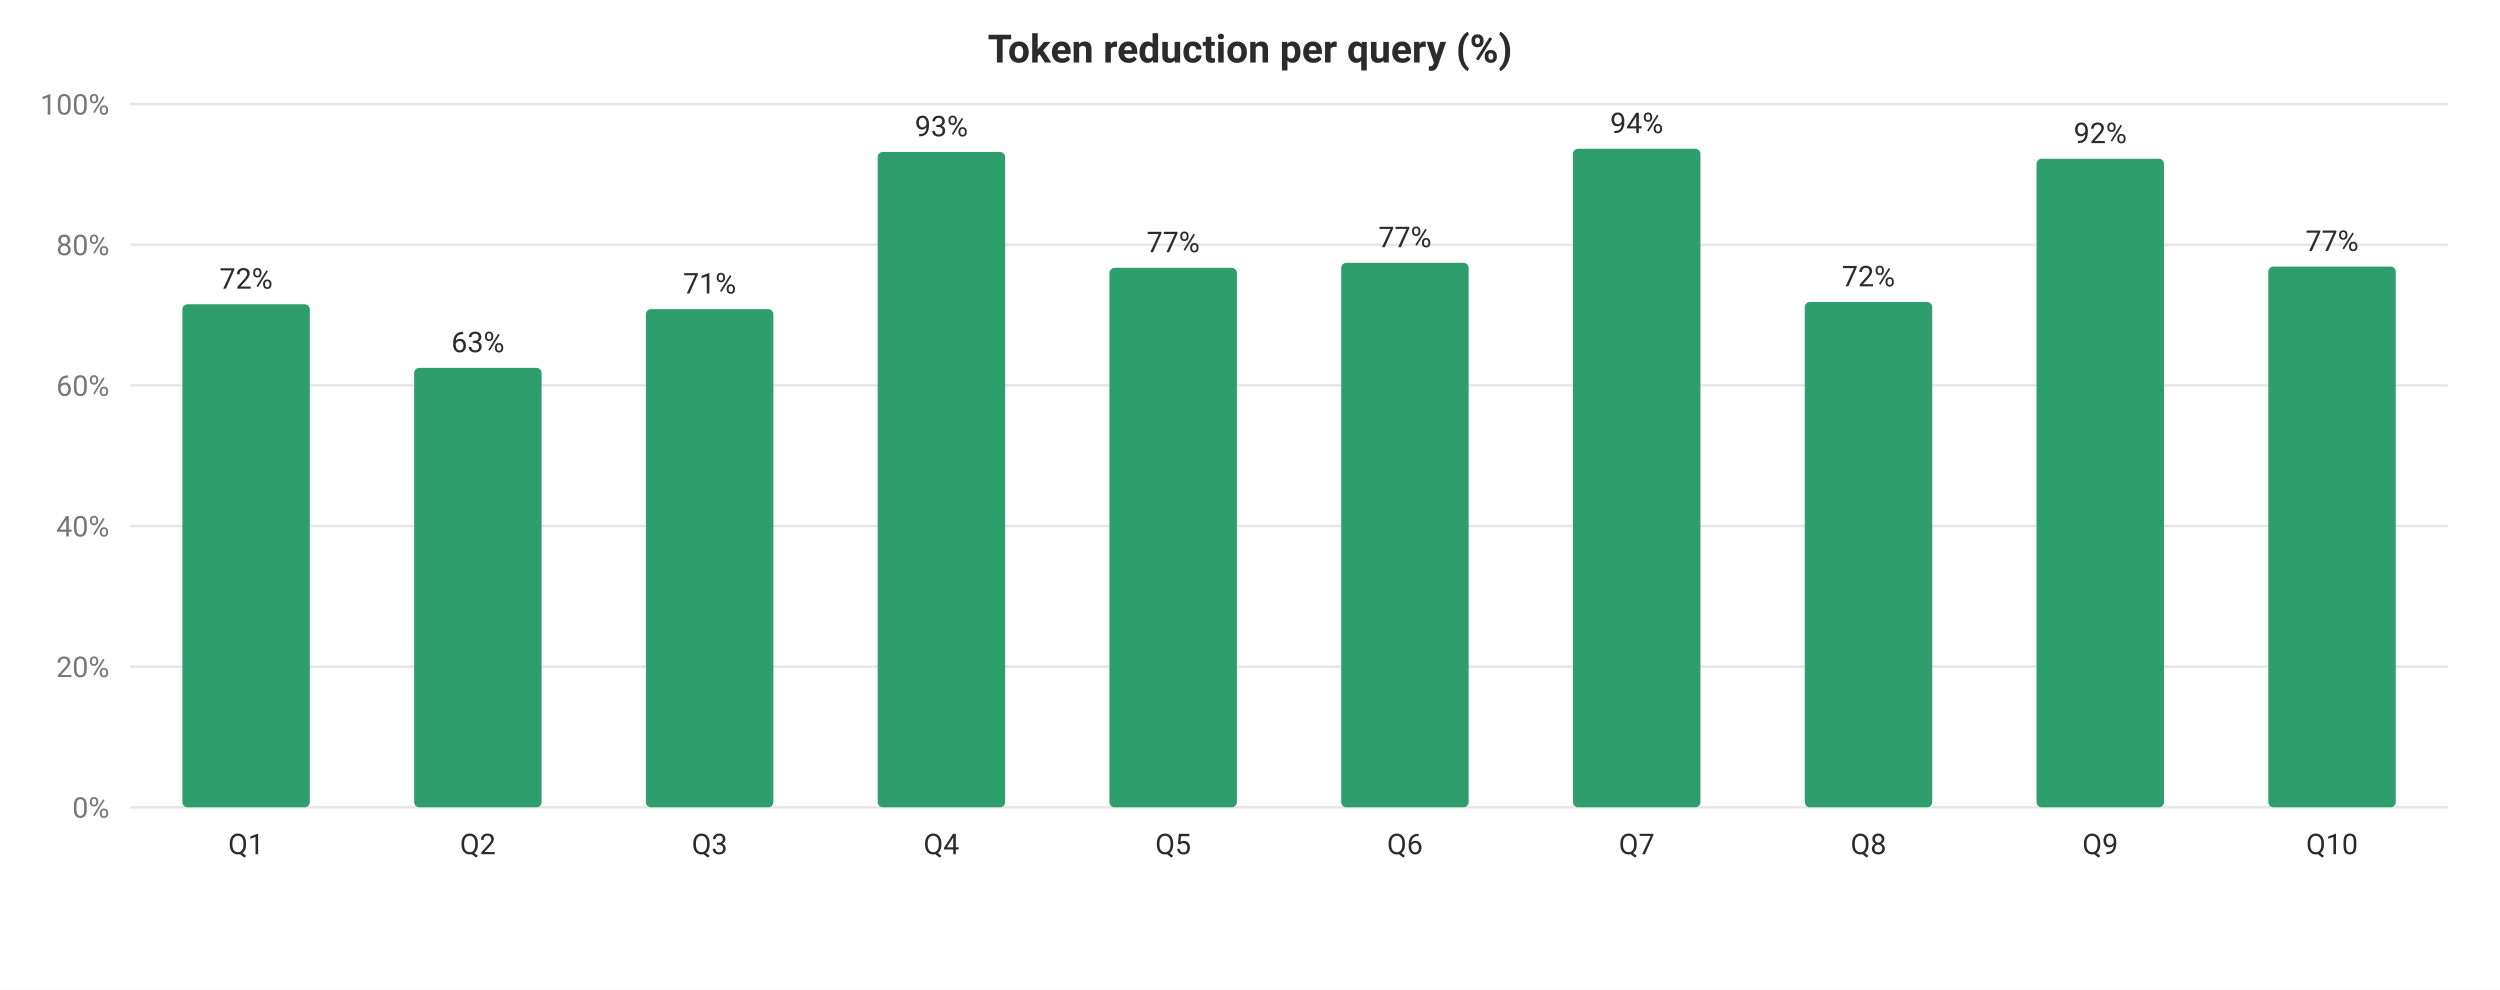
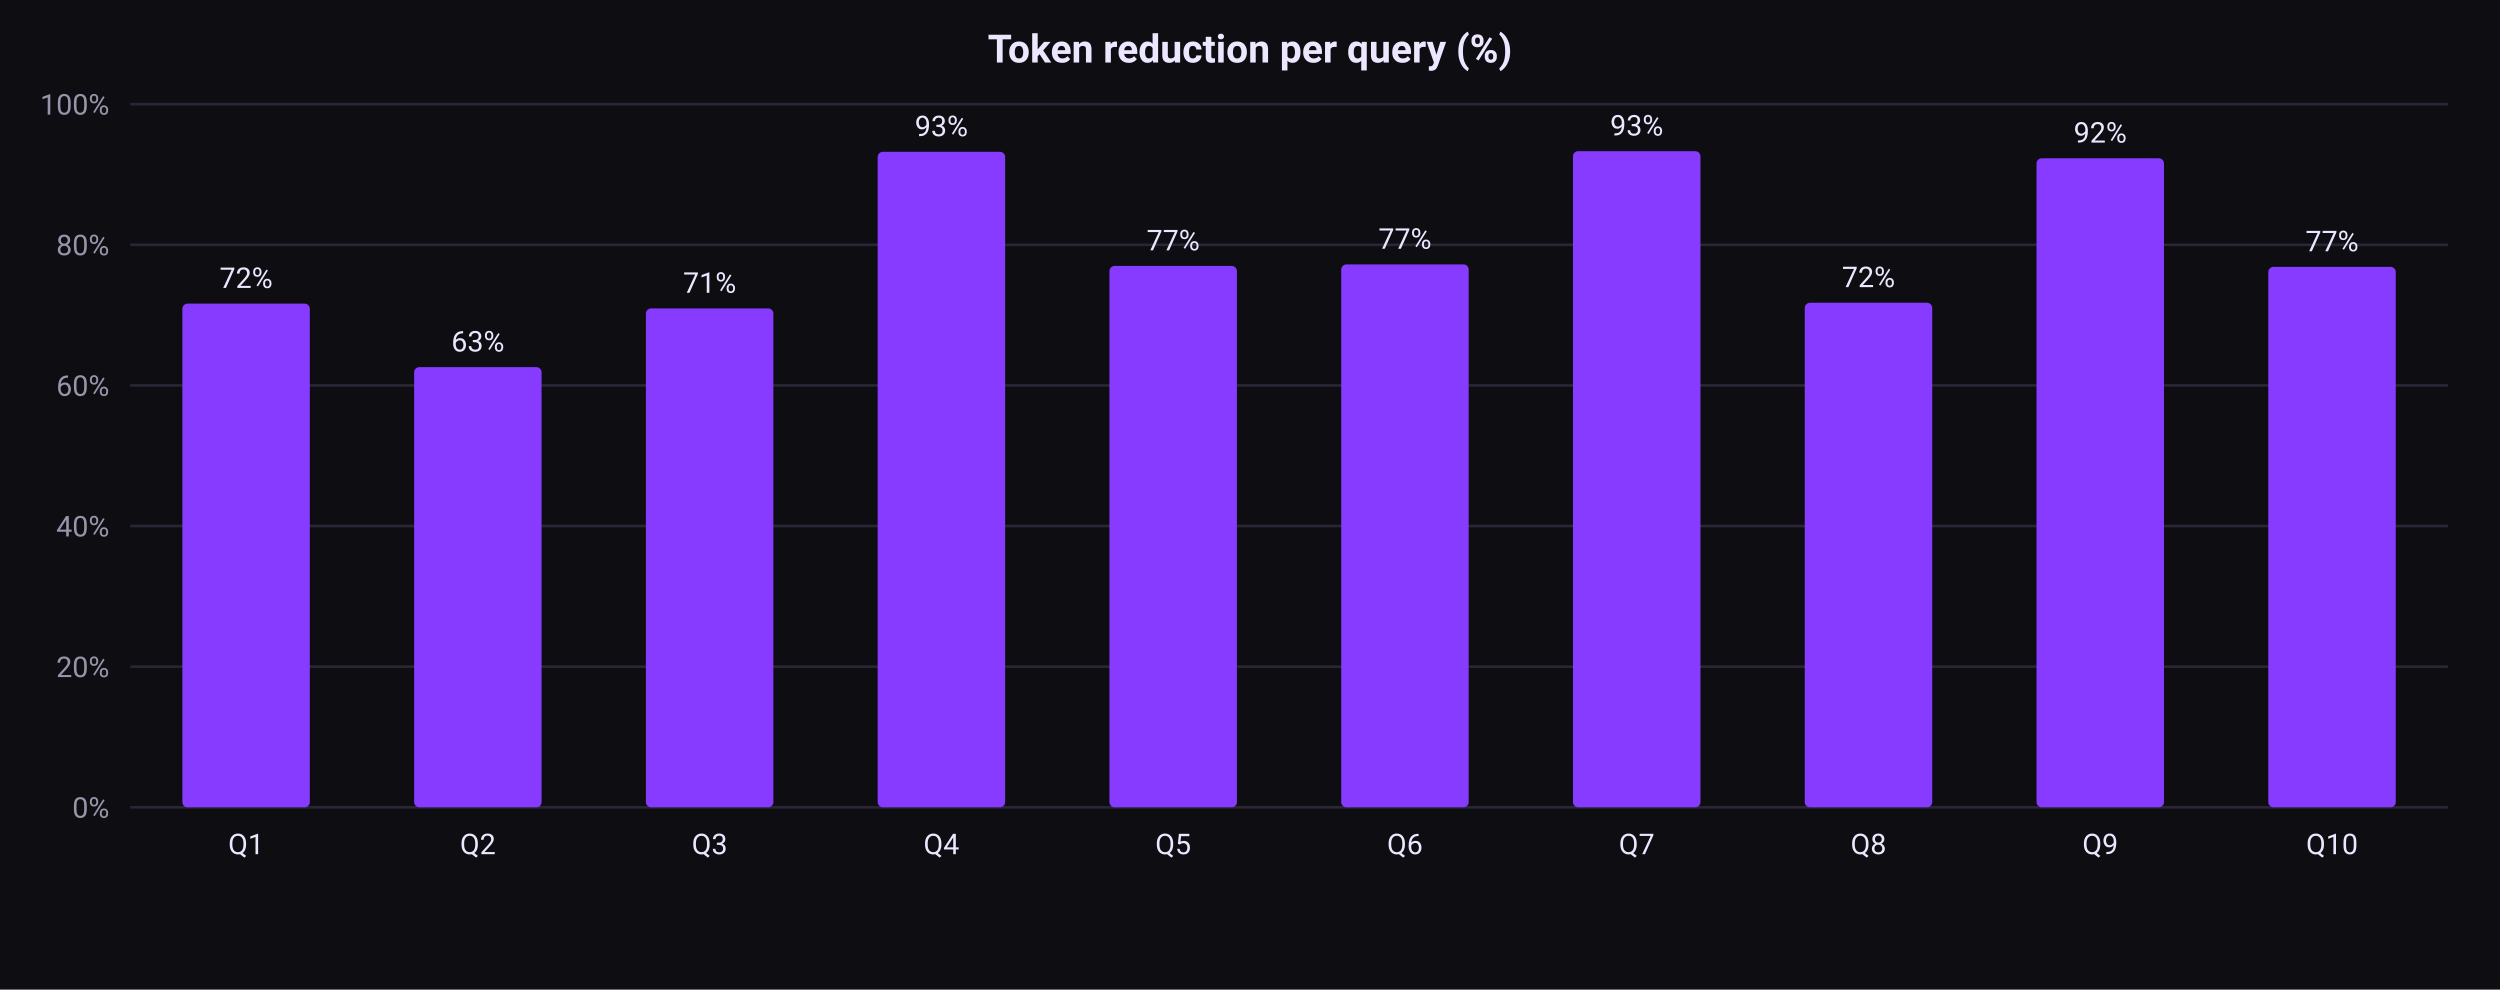
<svg xmlns="http://www.w3.org/2000/svg" viewBox="0 0 960 380" font-family="-apple-system,Segoe UI,Roboto,sans-serif">
-   <rect width="960" height="380" fill="#ffffff" />
-   <text x="480" y="24" text-anchor="middle" font-size="15" font-weight="600" fill="#2b2b2b">Token reduction per query (%)</text>
-   <line x1="50" y1="310" x2="940" y2="310" stroke="#e6e6e6" />
-   <text x="42" y="314" text-anchor="end" font-size="11" fill="#777">0%</text>
-   <line x1="50" y1="256" x2="940" y2="256" stroke="#e6e6e6" />
-   <text x="42" y="260" text-anchor="end" font-size="11" fill="#777">20%</text>
-   <line x1="50" y1="202" x2="940" y2="202" stroke="#e6e6e6" />
-   <text x="42" y="206" text-anchor="end" font-size="11" fill="#777">40%</text>
-   <line x1="50" y1="148" x2="940" y2="148" stroke="#e6e6e6" />
-   <text x="42" y="152" text-anchor="end" font-size="11" fill="#777">60%</text>
-   <line x1="50" y1="94" x2="940" y2="94" stroke="#e6e6e6" />
-   <text x="42" y="98" text-anchor="end" font-size="11" fill="#777">80%</text>
-   <line x1="50" y1="40" x2="940" y2="40" stroke="#e6e6e6" />
-   <text x="42" y="44" text-anchor="end" font-size="11" fill="#777">100%</text>
-   <rect x="70.025" y="116.842" width="48.95" height="193.158" fill="#2f9e6f" rx="2" />
-   <text x="94.5" y="110.842" text-anchor="middle" font-size="11" fill="#2b2b2b">72%</text>
-   <text x="94.5" y="328" text-anchor="middle" font-size="11" fill="#2b2b2b">Q1</text>
-   <rect x="159.025" y="141.25" width="48.95" height="168.75" fill="#2f9e6f" rx="2" />
-   <text x="183.5" y="135.25" text-anchor="middle" font-size="11" fill="#2b2b2b">63%</text>
-   <text x="183.5" y="328" text-anchor="middle" font-size="11" fill="#2b2b2b">Q2</text>
-   <rect x="248.025" y="118.703" width="48.95" height="191.297" fill="#2f9e6f" rx="2" />
-   <text x="272.5" y="112.703" text-anchor="middle" font-size="11" fill="#2b2b2b">71%</text>
-   <text x="272.5" y="328" text-anchor="middle" font-size="11" fill="#2b2b2b">Q3</text>
-   <rect x="337.025" y="58.342" width="48.95" height="251.658" fill="#2f9e6f" rx="2" />
-   <text x="361.5" y="52.342" text-anchor="middle" font-size="11" fill="#2b2b2b">93%</text>
-   <text x="361.5" y="328" text-anchor="middle" font-size="11" fill="#2b2b2b">Q4</text>
-   <rect x="426.025" y="102.847" width="48.95" height="207.153" fill="#2f9e6f" rx="2" />
-   <text x="450.5" y="96.847" text-anchor="middle" font-size="11" fill="#2b2b2b">77%</text>
-   <text x="450.5" y="328" text-anchor="middle" font-size="11" fill="#2b2b2b">Q5</text>
-   <rect x="515.025" y="100.913" width="48.95" height="209.087" fill="#2f9e6f" rx="2" />
-   <text x="539.5" y="94.913" text-anchor="middle" font-size="11" fill="#2b2b2b">77%</text>
-   <text x="539.5" y="328" text-anchor="middle" font-size="11" fill="#2b2b2b">Q6</text>
-   <rect x="604.025" y="57.12" width="48.95" height="252.88" fill="#2f9e6f" rx="2" />
-   <text x="628.5" y="51.12" text-anchor="middle" font-size="11" fill="#2b2b2b">94%</text>
-   <text x="628.5" y="328" text-anchor="middle" font-size="11" fill="#2b2b2b">Q7</text>
-   <rect x="693.025" y="115.953" width="48.95" height="194.047" fill="#2f9e6f" rx="2" />
-   <text x="717.5" y="109.953" text-anchor="middle" font-size="11" fill="#2b2b2b">72%</text>
-   <text x="717.5" y="328" text-anchor="middle" font-size="11" fill="#2b2b2b">Q8</text>
-   <rect x="782.025" y="60.95" width="48.95" height="249.05" fill="#2f9e6f" rx="2" />
-   <text x="806.5" y="54.95" text-anchor="middle" font-size="11" fill="#2b2b2b">92%</text>
-   <text x="806.5" y="328" text-anchor="middle" font-size="11" fill="#2b2b2b">Q9</text>
-   <rect x="871.025" y="102.363" width="48.95" height="207.637" fill="#2f9e6f" rx="2" />
-   <text x="895.5" y="96.363" text-anchor="middle" font-size="11" fill="#2b2b2b">77%</text>
-   <text x="895.5" y="328" text-anchor="middle" font-size="11" fill="#2b2b2b">Q10</text>
+   <rect width="960" height="380" fill="#0d0d12" />
+   <text x="480" y="24" text-anchor="middle" font-size="15" font-weight="600" fill="#ede6ff">Token reduction per query (%)</text>
+   <line x1="50" y1="310" x2="940" y2="310" stroke="#2a2635" />
+   <text x="42" y="314" text-anchor="end" font-size="11" fill="#9a94ab">0%</text>
+   <line x1="50" y1="256" x2="940" y2="256" stroke="#2a2635" />
+   <text x="42" y="260" text-anchor="end" font-size="11" fill="#9a94ab">20%</text>
+   <line x1="50" y1="202" x2="940" y2="202" stroke="#2a2635" />
+   <text x="42" y="206" text-anchor="end" font-size="11" fill="#9a94ab">40%</text>
+   <line x1="50" y1="148" x2="940" y2="148" stroke="#2a2635" />
+   <text x="42" y="152" text-anchor="end" font-size="11" fill="#9a94ab">60%</text>
+   <line x1="50" y1="94" x2="940" y2="94" stroke="#2a2635" />
+   <text x="42" y="98" text-anchor="end" font-size="11" fill="#9a94ab">80%</text>
+   <line x1="50" y1="40" x2="940" y2="40" stroke="#2a2635" />
+   <text x="42" y="44" text-anchor="end" font-size="11" fill="#9a94ab">100%</text>
+   <rect x="70.025" y="116.582" width="48.95" height="193.418" fill="#863bff" rx="2" />
+   <text x="94.5" y="110.582" text-anchor="middle" font-size="11" fill="#ede6ff">72%</text>
+   <text x="94.5" y="328" text-anchor="middle" font-size="11" fill="#ede6ff">Q1</text>
+   <rect x="159.025" y="140.976" width="48.95" height="169.024" fill="#863bff" rx="2" />
+   <text x="183.5" y="134.976" text-anchor="middle" font-size="11" fill="#ede6ff">63%</text>
+   <text x="183.5" y="328" text-anchor="middle" font-size="11" fill="#ede6ff">Q2</text>
+   <rect x="248.025" y="118.426" width="48.95" height="191.574" fill="#863bff" rx="2" />
+   <text x="272.5" y="112.426" text-anchor="middle" font-size="11" fill="#ede6ff">71%</text>
+   <text x="272.5" y="328" text-anchor="middle" font-size="11" fill="#ede6ff">Q3</text>
+   <rect x="337.025" y="58.293" width="48.95" height="251.707" fill="#863bff" rx="2" />
+   <text x="361.5" y="52.293" text-anchor="middle" font-size="11" fill="#ede6ff">93%</text>
+   <text x="361.5" y="328" text-anchor="middle" font-size="11" fill="#ede6ff">Q4</text>
+   <rect x="426.025" y="102.124" width="48.95" height="207.876" fill="#863bff" rx="2" />
+   <text x="450.5" y="96.124" text-anchor="middle" font-size="11" fill="#ede6ff">77%</text>
+   <text x="450.5" y="328" text-anchor="middle" font-size="11" fill="#ede6ff">Q5</text>
+   <rect x="515.025" y="101.527" width="48.95" height="208.473" fill="#863bff" rx="2" />
+   <text x="539.5" y="95.527" text-anchor="middle" font-size="11" fill="#ede6ff">77%</text>
+   <text x="539.5" y="328" text-anchor="middle" font-size="11" fill="#ede6ff">Q6</text>
+   <rect x="604.025" y="58.049" width="48.95" height="251.951" fill="#863bff" rx="2" />
+   <text x="628.5" y="52.049" text-anchor="middle" font-size="11" fill="#ede6ff">93%</text>
+   <text x="628.5" y="328" text-anchor="middle" font-size="11" fill="#ede6ff">Q7</text>
+   <rect x="693.025" y="116.261" width="48.95" height="193.739" fill="#863bff" rx="2" />
+   <text x="717.5" y="110.261" text-anchor="middle" font-size="11" fill="#ede6ff">72%</text>
+   <text x="717.5" y="328" text-anchor="middle" font-size="11" fill="#ede6ff">Q8</text>
+   <rect x="782.025" y="60.769" width="48.95" height="249.231" fill="#863bff" rx="2" />
+   <text x="806.5" y="54.769" text-anchor="middle" font-size="11" fill="#ede6ff">92%</text>
+   <text x="806.5" y="328" text-anchor="middle" font-size="11" fill="#ede6ff">Q9</text>
+   <rect x="871.025" y="102.482" width="48.95" height="207.518" fill="#863bff" rx="2" />
+   <text x="895.5" y="96.482" text-anchor="middle" font-size="11" fill="#ede6ff">77%</text>
+   <text x="895.5" y="328" text-anchor="middle" font-size="11" fill="#ede6ff">Q10</text>
</svg>
